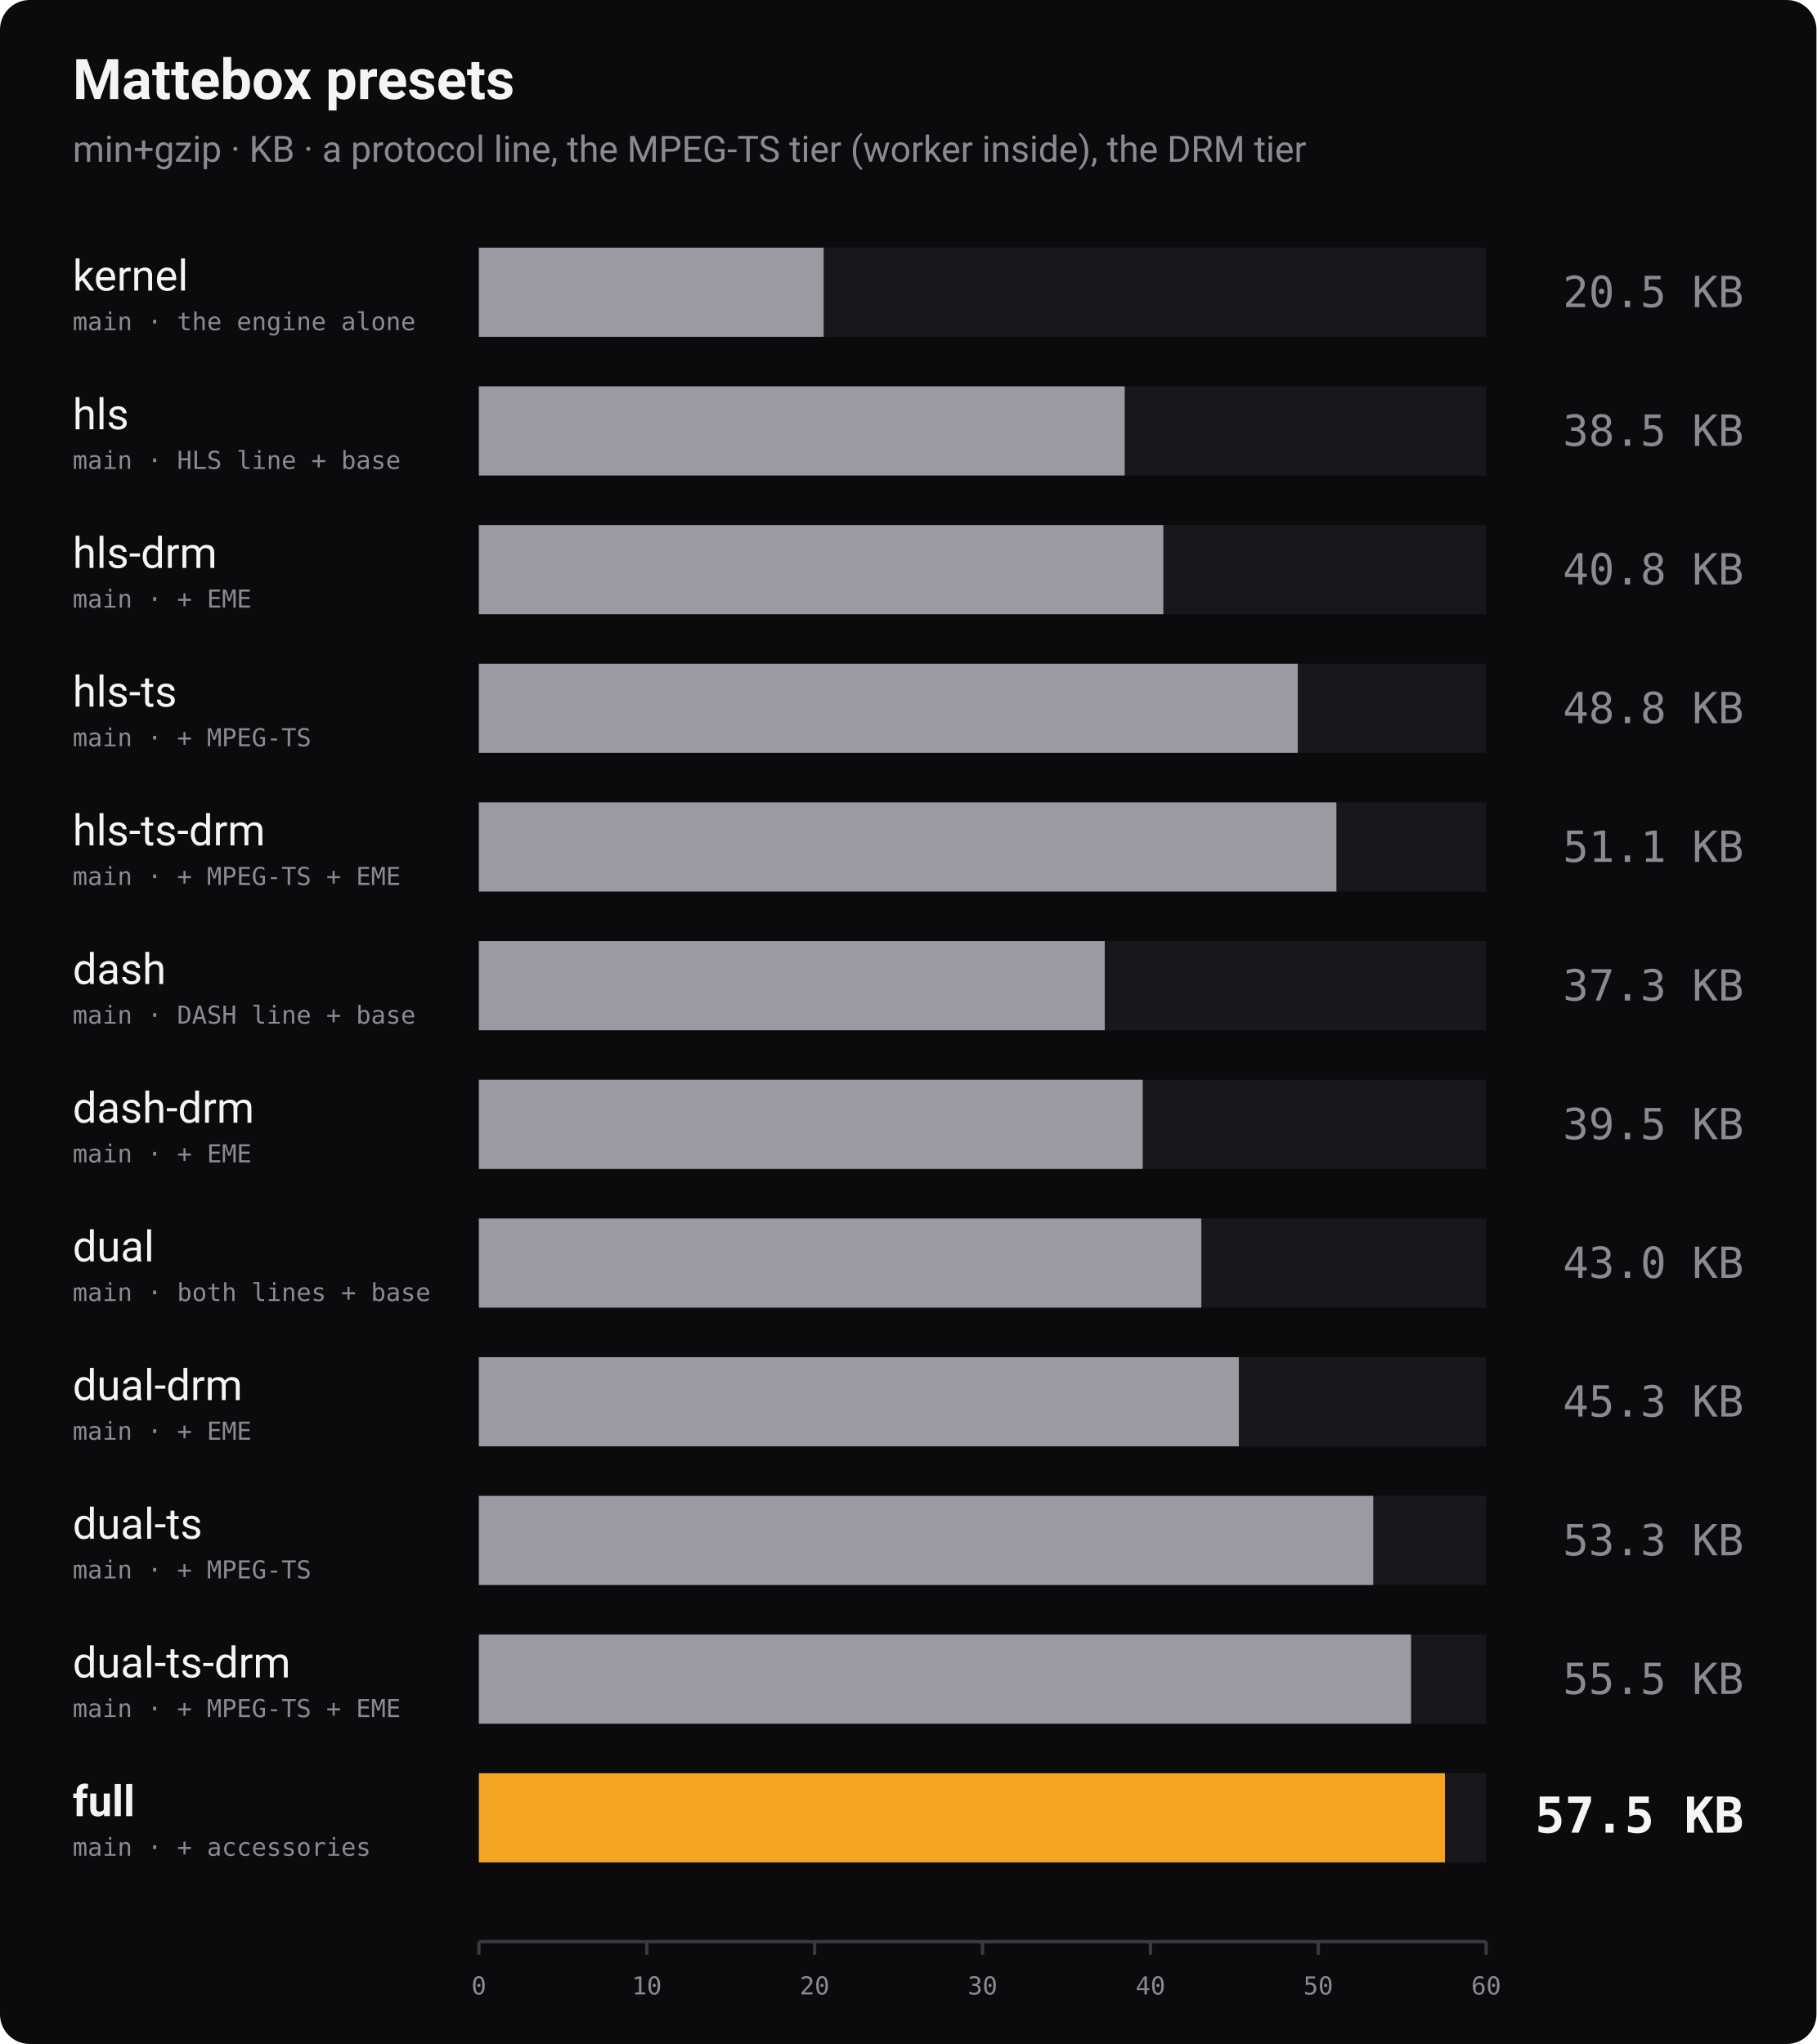
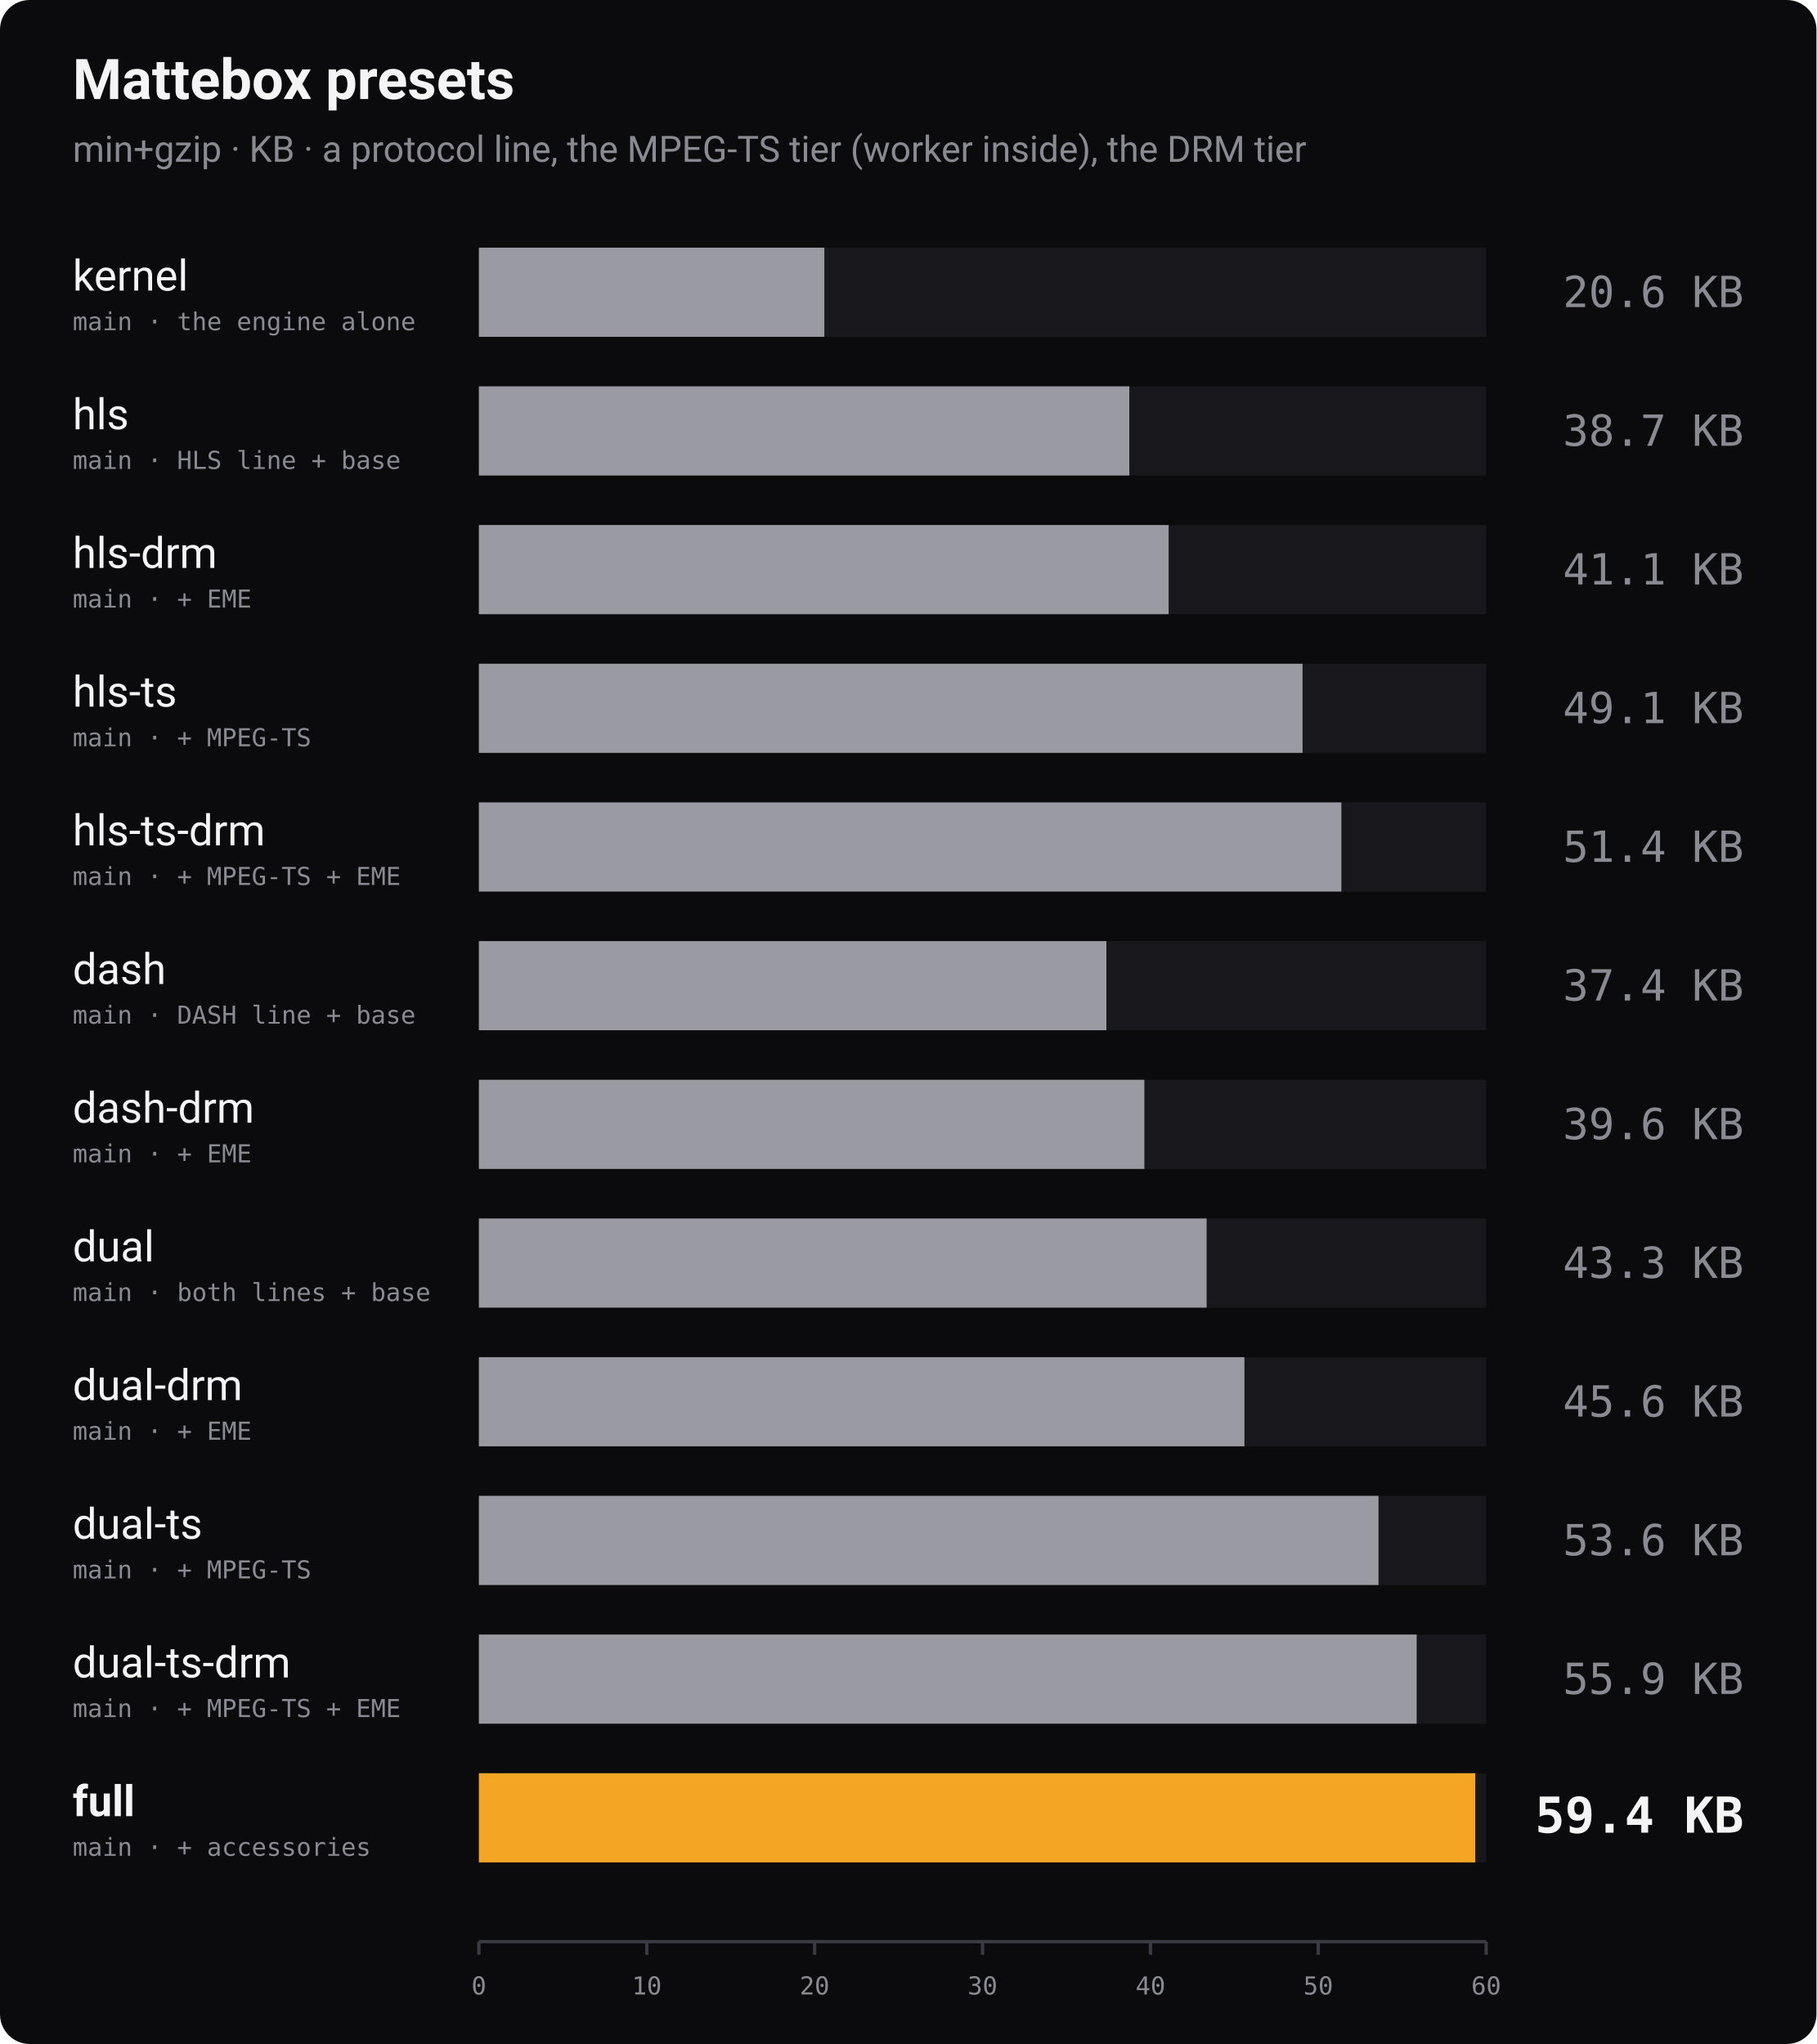
<svg xmlns="http://www.w3.org/2000/svg" width="1100" height="1238" viewBox="0 0 1100 1238" role="img" aria-label="Bundle size of every Mattebox preset, min+gzip">
  <rect width="1100" height="1238" rx="18" fill="#0b0b0d" />
  <text x="44" y="60" font-family="-apple-system, 'Segoe UI', Roboto, Helvetica, Arial, sans-serif" font-size="34" font-weight="700" fill="#f4f4f5">Mattebox presets</text>
  <text x="44" y="98" font-family="-apple-system, 'Segoe UI', Roboto, Helvetica, Arial, sans-serif" font-size="22" fill="#8a8a93">min+gzip · KB · a protocol line, the MPEG-TS tier (worker inside), the DRM tier</text>
  <text x="44" y="176" font-family="-apple-system, 'Segoe UI', Roboto, Helvetica, Arial, sans-serif" font-size="26" font-weight="400" fill="#f4f4f5">kernel</text>
  <text x="44" y="200" font-family="ui-monospace, 'SF Mono', Menlo, Consolas, monospace" font-size="15" fill="#8a8a93">main · the engine alone</text>
  <rect x="290" y="150" width="610" height="54" fill="#18181c" />
-   <rect x="290" y="150" width="208.8" height="54" fill="#9a9aa2" />
-   <text x="1056" y="186" text-anchor="end" font-family="ui-monospace, 'SF Mono', Menlo, Consolas, monospace" font-size="26" font-weight="400" fill="#8a8a93">20.5 KB</text>
+   <rect x="290" y="150" width="209.2" height="54" fill="#9a9aa2" />
+   <text x="1056" y="186" text-anchor="end" font-family="ui-monospace, 'SF Mono', Menlo, Consolas, monospace" font-size="26" font-weight="400" fill="#8a8a93">20.6 KB</text>
  <text x="44" y="260" font-family="-apple-system, 'Segoe UI', Roboto, Helvetica, Arial, sans-serif" font-size="26" font-weight="400" fill="#f4f4f5">hls</text>
  <text x="44" y="284" font-family="ui-monospace, 'SF Mono', Menlo, Consolas, monospace" font-size="15" fill="#8a8a93">main · HLS line + base</text>
  <rect x="290" y="234" width="610" height="54" fill="#18181c" />
-   <rect x="290" y="234" width="391.1" height="54" fill="#9a9aa2" />
-   <text x="1056" y="270" text-anchor="end" font-family="ui-monospace, 'SF Mono', Menlo, Consolas, monospace" font-size="26" font-weight="400" fill="#8a8a93">38.5 KB</text>
+   <rect x="290" y="234" width="393.9" height="54" fill="#9a9aa2" />
+   <text x="1056" y="270" text-anchor="end" font-family="ui-monospace, 'SF Mono', Menlo, Consolas, monospace" font-size="26" font-weight="400" fill="#8a8a93">38.7 KB</text>
  <text x="44" y="344" font-family="-apple-system, 'Segoe UI', Roboto, Helvetica, Arial, sans-serif" font-size="26" font-weight="400" fill="#f4f4f5">hls-drm</text>
  <text x="44" y="368" font-family="ui-monospace, 'SF Mono', Menlo, Consolas, monospace" font-size="15" fill="#8a8a93">main · + EME</text>
  <rect x="290" y="318" width="610" height="54" fill="#18181c" />
-   <rect x="290" y="318" width="414.5" height="54" fill="#9a9aa2" />
-   <text x="1056" y="354" text-anchor="end" font-family="ui-monospace, 'SF Mono', Menlo, Consolas, monospace" font-size="26" font-weight="400" fill="#8a8a93">40.8 KB</text>
+   <rect x="290" y="318" width="417.7" height="54" fill="#9a9aa2" />
+   <text x="1056" y="354" text-anchor="end" font-family="ui-monospace, 'SF Mono', Menlo, Consolas, monospace" font-size="26" font-weight="400" fill="#8a8a93">41.1 KB</text>
  <text x="44" y="428" font-family="-apple-system, 'Segoe UI', Roboto, Helvetica, Arial, sans-serif" font-size="26" font-weight="400" fill="#f4f4f5">hls-ts</text>
  <text x="44" y="452" font-family="ui-monospace, 'SF Mono', Menlo, Consolas, monospace" font-size="15" fill="#8a8a93">main · + MPEG-TS</text>
  <rect x="290" y="402" width="610" height="54" fill="#18181c" />
-   <rect x="290" y="402" width="495.9" height="54" fill="#9a9aa2" />
-   <text x="1056" y="438" text-anchor="end" font-family="ui-monospace, 'SF Mono', Menlo, Consolas, monospace" font-size="26" font-weight="400" fill="#8a8a93">48.8 KB</text>
+   <rect x="290" y="402" width="498.8" height="54" fill="#9a9aa2" />
+   <text x="1056" y="438" text-anchor="end" font-family="ui-monospace, 'SF Mono', Menlo, Consolas, monospace" font-size="26" font-weight="400" fill="#8a8a93">49.1 KB</text>
  <text x="44" y="512" font-family="-apple-system, 'Segoe UI', Roboto, Helvetica, Arial, sans-serif" font-size="26" font-weight="400" fill="#f4f4f5">hls-ts-drm</text>
  <text x="44" y="536" font-family="ui-monospace, 'SF Mono', Menlo, Consolas, monospace" font-size="15" fill="#8a8a93">main · + MPEG-TS + EME</text>
  <rect x="290" y="486" width="610" height="54" fill="#18181c" />
-   <rect x="290" y="486" width="519.3" height="54" fill="#9a9aa2" />
-   <text x="1056" y="522" text-anchor="end" font-family="ui-monospace, 'SF Mono', Menlo, Consolas, monospace" font-size="26" font-weight="400" fill="#8a8a93">51.1 KB</text>
+   <rect x="290" y="486" width="522.3" height="54" fill="#9a9aa2" />
+   <text x="1056" y="522" text-anchor="end" font-family="ui-monospace, 'SF Mono', Menlo, Consolas, monospace" font-size="26" font-weight="400" fill="#8a8a93">51.4 KB</text>
  <text x="44" y="596" font-family="-apple-system, 'Segoe UI', Roboto, Helvetica, Arial, sans-serif" font-size="26" font-weight="400" fill="#f4f4f5">dash</text>
  <text x="44" y="620" font-family="ui-monospace, 'SF Mono', Menlo, Consolas, monospace" font-size="15" fill="#8a8a93">main · DASH line + base</text>
  <rect x="290" y="570" width="610" height="54" fill="#18181c" />
-   <rect x="290" y="570" width="379.0" height="54" fill="#9a9aa2" />
-   <text x="1056" y="606" text-anchor="end" font-family="ui-monospace, 'SF Mono', Menlo, Consolas, monospace" font-size="26" font-weight="400" fill="#8a8a93">37.3 KB</text>
+   <rect x="290" y="570" width="380.0" height="54" fill="#9a9aa2" />
+   <text x="1056" y="606" text-anchor="end" font-family="ui-monospace, 'SF Mono', Menlo, Consolas, monospace" font-size="26" font-weight="400" fill="#8a8a93">37.4 KB</text>
  <text x="44" y="680" font-family="-apple-system, 'Segoe UI', Roboto, Helvetica, Arial, sans-serif" font-size="26" font-weight="400" fill="#f4f4f5">dash-drm</text>
  <text x="44" y="704" font-family="ui-monospace, 'SF Mono', Menlo, Consolas, monospace" font-size="15" fill="#8a8a93">main · + EME</text>
  <rect x="290" y="654" width="610" height="54" fill="#18181c" />
-   <rect x="290" y="654" width="402.0" height="54" fill="#9a9aa2" />
-   <text x="1056" y="690" text-anchor="end" font-family="ui-monospace, 'SF Mono', Menlo, Consolas, monospace" font-size="26" font-weight="400" fill="#8a8a93">39.5 KB</text>
+   <rect x="290" y="654" width="403.0" height="54" fill="#9a9aa2" />
+   <text x="1056" y="690" text-anchor="end" font-family="ui-monospace, 'SF Mono', Menlo, Consolas, monospace" font-size="26" font-weight="400" fill="#8a8a93">39.6 KB</text>
  <text x="44" y="764" font-family="-apple-system, 'Segoe UI', Roboto, Helvetica, Arial, sans-serif" font-size="26" font-weight="400" fill="#f4f4f5">dual</text>
  <text x="44" y="788" font-family="ui-monospace, 'SF Mono', Menlo, Consolas, monospace" font-size="15" fill="#8a8a93">main · both lines + base</text>
  <rect x="290" y="738" width="610" height="54" fill="#18181c" />
-   <rect x="290" y="738" width="437.5" height="54" fill="#9a9aa2" />
-   <text x="1056" y="774" text-anchor="end" font-family="ui-monospace, 'SF Mono', Menlo, Consolas, monospace" font-size="26" font-weight="400" fill="#8a8a93">43.0 KB</text>
+   <rect x="290" y="738" width="440.7" height="54" fill="#9a9aa2" />
+   <text x="1056" y="774" text-anchor="end" font-family="ui-monospace, 'SF Mono', Menlo, Consolas, monospace" font-size="26" font-weight="400" fill="#8a8a93">43.3 KB</text>
  <text x="44" y="848" font-family="-apple-system, 'Segoe UI', Roboto, Helvetica, Arial, sans-serif" font-size="26" font-weight="400" fill="#f4f4f5">dual-drm</text>
  <text x="44" y="872" font-family="ui-monospace, 'SF Mono', Menlo, Consolas, monospace" font-size="15" fill="#8a8a93">main · + EME</text>
  <rect x="290" y="822" width="610" height="54" fill="#18181c" />
-   <rect x="290" y="822" width="460.2" height="54" fill="#9a9aa2" />
-   <text x="1056" y="858" text-anchor="end" font-family="ui-monospace, 'SF Mono', Menlo, Consolas, monospace" font-size="26" font-weight="400" fill="#8a8a93">45.3 KB</text>
+   <rect x="290" y="822" width="463.6" height="54" fill="#9a9aa2" />
+   <text x="1056" y="858" text-anchor="end" font-family="ui-monospace, 'SF Mono', Menlo, Consolas, monospace" font-size="26" font-weight="400" fill="#8a8a93">45.6 KB</text>
  <text x="44" y="932" font-family="-apple-system, 'Segoe UI', Roboto, Helvetica, Arial, sans-serif" font-size="26" font-weight="400" fill="#f4f4f5">dual-ts</text>
  <text x="44" y="956" font-family="ui-monospace, 'SF Mono', Menlo, Consolas, monospace" font-size="15" fill="#8a8a93">main · + MPEG-TS</text>
  <rect x="290" y="906" width="610" height="54" fill="#18181c" />
-   <rect x="290" y="906" width="541.6" height="54" fill="#9a9aa2" />
-   <text x="1056" y="942" text-anchor="end" font-family="ui-monospace, 'SF Mono', Menlo, Consolas, monospace" font-size="26" font-weight="400" fill="#8a8a93">53.3 KB</text>
+   <rect x="290" y="906" width="544.8" height="54" fill="#9a9aa2" />
+   <text x="1056" y="942" text-anchor="end" font-family="ui-monospace, 'SF Mono', Menlo, Consolas, monospace" font-size="26" font-weight="400" fill="#8a8a93">53.6 KB</text>
  <text x="44" y="1016" font-family="-apple-system, 'Segoe UI', Roboto, Helvetica, Arial, sans-serif" font-size="26" font-weight="400" fill="#f4f4f5">dual-ts-drm</text>
  <text x="44" y="1040" font-family="ui-monospace, 'SF Mono', Menlo, Consolas, monospace" font-size="15" fill="#8a8a93">main · + MPEG-TS + EME</text>
  <rect x="290" y="990" width="610" height="54" fill="#18181c" />
-   <rect x="290" y="990" width="564.5" height="54" fill="#9a9aa2" />
-   <text x="1056" y="1026" text-anchor="end" font-family="ui-monospace, 'SF Mono', Menlo, Consolas, monospace" font-size="26" font-weight="400" fill="#8a8a93">55.5 KB</text>
+   <rect x="290" y="990" width="567.9" height="54" fill="#9a9aa2" />
+   <text x="1056" y="1026" text-anchor="end" font-family="ui-monospace, 'SF Mono', Menlo, Consolas, monospace" font-size="26" font-weight="400" fill="#8a8a93">55.9 KB</text>
  <text x="44" y="1100" font-family="-apple-system, 'Segoe UI', Roboto, Helvetica, Arial, sans-serif" font-size="26" font-weight="700" fill="#f4f4f5">full</text>
  <text x="44" y="1124" font-family="ui-monospace, 'SF Mono', Menlo, Consolas, monospace" font-size="15" fill="#8a8a93">main · + accessories</text>
  <rect x="290" y="1074" width="610" height="54" fill="#18181c" />
-   <rect x="290" y="1074" width="585.0" height="54" fill="#f5a524" />
-   <text x="1056" y="1110" text-anchor="end" font-family="ui-monospace, 'SF Mono', Menlo, Consolas, monospace" font-size="30" font-weight="700" fill="#f4f4f5">57.5 KB</text>
+   <rect x="290" y="1074" width="603.4" height="54" fill="#f5a524" />
+   <text x="1056" y="1110" text-anchor="end" font-family="ui-monospace, 'SF Mono', Menlo, Consolas, monospace" font-size="30" font-weight="700" fill="#f4f4f5">59.4 KB</text>
  <line x1="290" y1="1176" x2="900" y2="1176" stroke="#3a3a42" stroke-width="2" />
  <line x1="290.0" y1="1176" x2="290.0" y2="1184" stroke="#3a3a42" stroke-width="2" />
  <text x="290.0" y="1208" text-anchor="middle" font-family="ui-monospace, 'SF Mono', Menlo, Consolas, monospace" font-size="15" fill="#8a8a93">0</text>
  <line x1="391.7" y1="1176" x2="391.7" y2="1184" stroke="#3a3a42" stroke-width="2" />
  <text x="391.7" y="1208" text-anchor="middle" font-family="ui-monospace, 'SF Mono', Menlo, Consolas, monospace" font-size="15" fill="#8a8a93">10</text>
  <line x1="493.3" y1="1176" x2="493.3" y2="1184" stroke="#3a3a42" stroke-width="2" />
  <text x="493.3" y="1208" text-anchor="middle" font-family="ui-monospace, 'SF Mono', Menlo, Consolas, monospace" font-size="15" fill="#8a8a93">20</text>
  <line x1="595.0" y1="1176" x2="595.0" y2="1184" stroke="#3a3a42" stroke-width="2" />
  <text x="595.0" y="1208" text-anchor="middle" font-family="ui-monospace, 'SF Mono', Menlo, Consolas, monospace" font-size="15" fill="#8a8a93">30</text>
  <line x1="696.7" y1="1176" x2="696.7" y2="1184" stroke="#3a3a42" stroke-width="2" />
  <text x="696.7" y="1208" text-anchor="middle" font-family="ui-monospace, 'SF Mono', Menlo, Consolas, monospace" font-size="15" fill="#8a8a93">40</text>
  <line x1="798.3" y1="1176" x2="798.3" y2="1184" stroke="#3a3a42" stroke-width="2" />
  <text x="798.3" y="1208" text-anchor="middle" font-family="ui-monospace, 'SF Mono', Menlo, Consolas, monospace" font-size="15" fill="#8a8a93">50</text>
  <line x1="900.0" y1="1176" x2="900.0" y2="1184" stroke="#3a3a42" stroke-width="2" />
  <text x="900.0" y="1208" text-anchor="middle" font-family="ui-monospace, 'SF Mono', Menlo, Consolas, monospace" font-size="15" fill="#8a8a93">60</text>
</svg>
